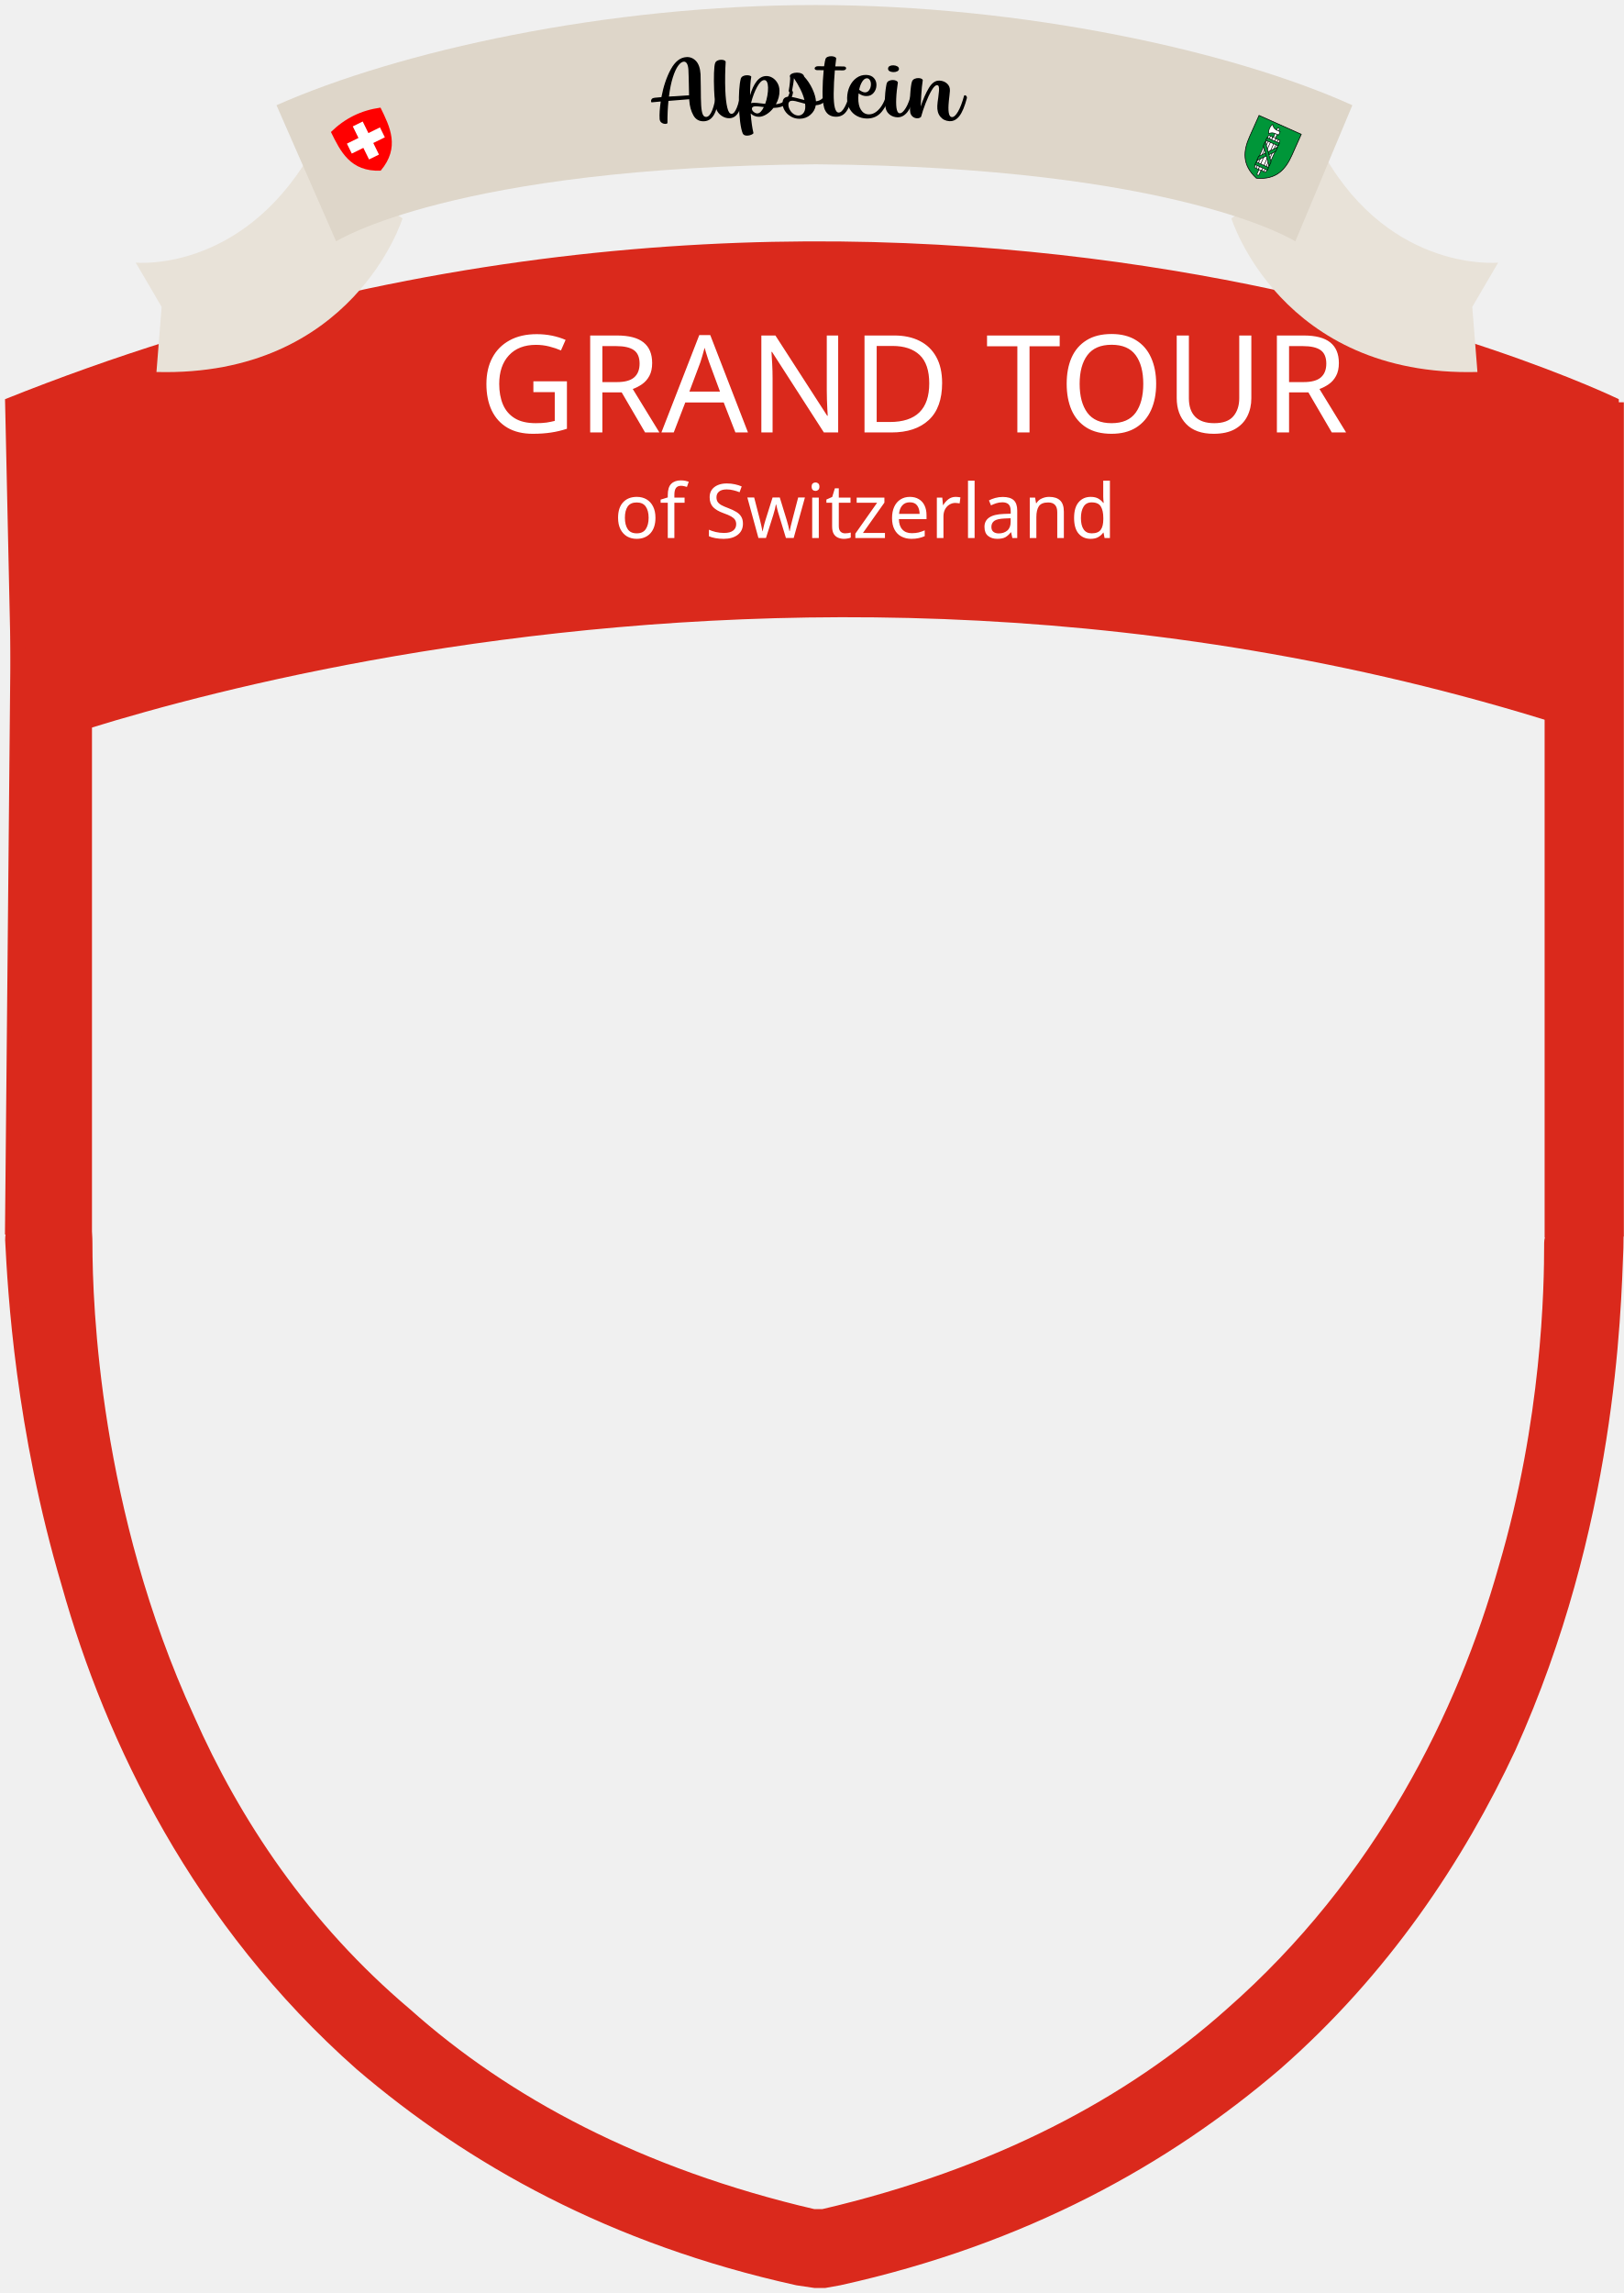
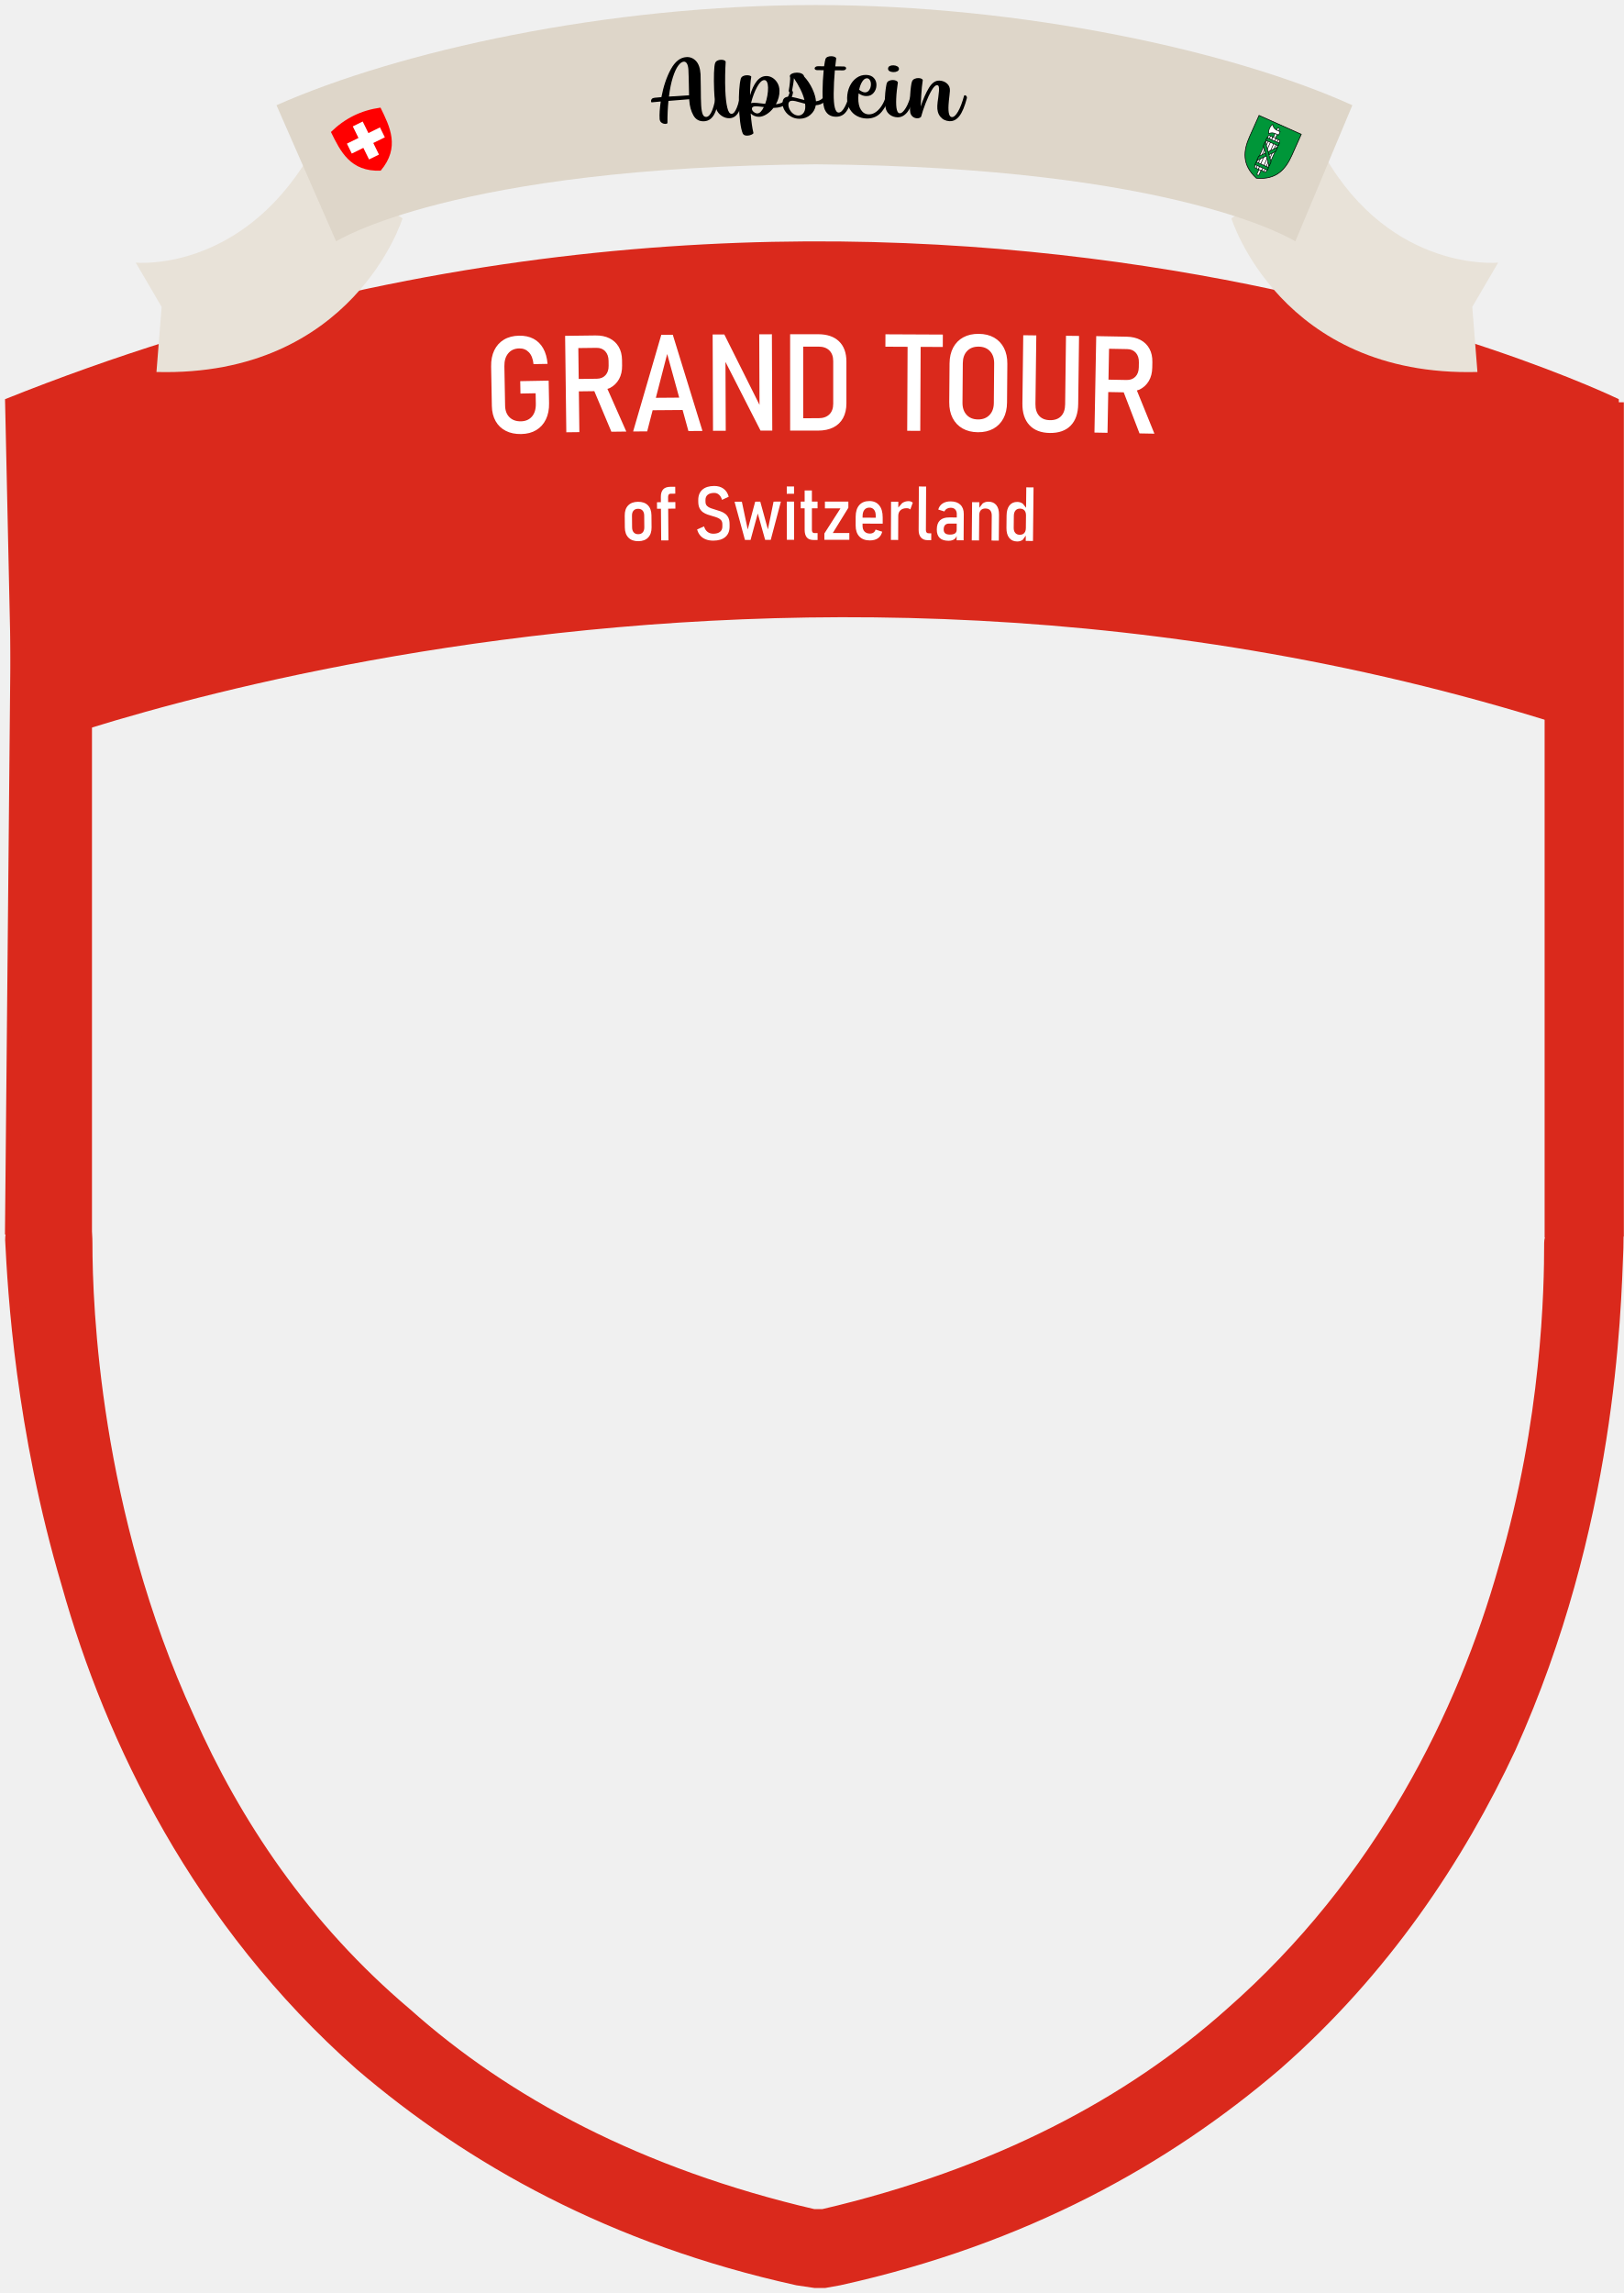
<svg xmlns="http://www.w3.org/2000/svg" width="323" height="456" overflow="hidden">
  <defs>
    <clipPath id="clip0">
      <path d="M313.372 170.412 323.301 165.531 328.708 176.528 318.779 181.409Z" fill-rule="evenodd" clip-rule="evenodd" />
    </clipPath>
    <clipPath id="clip1">
      <path d="M313.372 170.412 323.301 165.531 328.708 176.528 318.779 181.409Z" fill-rule="evenodd" clip-rule="evenodd" />
    </clipPath>
    <clipPath id="clip2">
      <path d="M313.372 170.412 323.301 165.531 328.708 176.528 318.779 181.409Z" fill-rule="evenodd" clip-rule="evenodd" />
    </clipPath>
    <clipPath id="clip3">
      <path d="M498.347 167.675 507.144 171.609 502.207 182.649 493.41 178.715Z" fill-rule="evenodd" clip-rule="evenodd" />
    </clipPath>
    <clipPath id="clip4">
      <path d="M498.347 167.675 507.144 171.609 502.207 182.649 493.41 178.715Z" fill-rule="evenodd" clip-rule="evenodd" />
    </clipPath>
    <clipPath id="clip5">
      <path d="M498.347 167.675 507.144 171.609 502.207 182.649 493.41 178.715Z" fill-rule="evenodd" clip-rule="evenodd" />
    </clipPath>
  </defs>
  <g transform="translate(-248 -145)">
    <path d="M250.543 295C250.543 295 403.327 235.053 570 292.968L570 224.385C570 224.385 425.447 153.769 249 224.385L250.543 295Z" fill="#DA291C" fill-rule="evenodd" />
    <path d="M275 197.229C275 197.229 295.608 199.3 309.519 176L328.067 188.427C328.067 188.427 318.278 220.011 279.122 218.975L280.152 206.031ZM546 197.229C546 197.229 524.876 199.3 511.481 176L492.933 188.427C492.933 188.427 502.722 220.011 541.878 218.975L540.848 206.031Z" fill="#E8E2D8" fill-rule="evenodd" />
    <path d="M303 165.924 314.86 193C314.86 193 338.065 178.185 410.258 177.674 482.451 178.185 505.655 193 505.655 193L517 165.924C493.28 155.196 451.511 146 410.258 146 368.489 146 327.236 155.196 303 165.924Z" fill="#DED6C9" fill-rule="evenodd" />
    <path d="M569.5 226.5 569.5 389.409 563.375 389.409 569.5 388.901C569.5 388.901 569.41 390.623 569.41 393.161 568.899 406.356 567.969 448.279 548.064 492.432 537.856 514.254 523.054 536.585 501.618 555.362 479.671 574.14 451.599 589.872 414.851 597.992L412.028 598.5 410.109 598.5 406.685 597.992C369.936 589.872 341.865 574.14 319.918 555.362 287.763 526.942 270.41 490.909 261.733 459.952 252.546 428.994 251.034 401.715 250.524 391.565 250.524 389.027 252.035 388.901 252.035 388.901L258.16 389.409 250.5 389.076 252.035 226.5 264.795 226.5 264.795 389.916C264.795 390.424 264.886 390.84 264.886 392.363 264.886 404.543 266.326 445.742 285.211 486.849 294.398 507.657 308.179 528.465 328.594 545.72 348.5 563.482 375.04 577.692 409.747 585.812L408.216 588.511 408.216 585.812 413.32 585.812 411.517 587.714 411.789 585.812C446.495 577.692 473.036 563.482 492.941 545.72 523.054 519.33 539.387 485.834 547.553 456.907 556.23 427.471 556.65 401.298 556.65 392.163 556.65 391.148 557.251 390.931 556.74 390.424L556.74 226.5 569.5 226.5Z" stroke="#DA291C" stroke-width="3" stroke-miterlimit="8" fill="#DA291C" fill-rule="evenodd" />
-     <text fill="#FFFFFF" font-family="Bahnschrift SemiCondensed,Bahnschrift SemiCondensed_MSFontService,sans-serif" font-weight="400" font-stretch="semi-condensed" font-size="27" transform="translate(343.112 231)">GRAND TOUR</text>
-     <text fill="#FFFFFF" font-family="Bahnschrift SemiCondensed,Bahnschrift SemiCondensed_MSFontService,sans-serif" font-weight="400" font-stretch="semi-condensed" font-size="15" transform="translate(359.612 252)" />
-     <text fill="#FFFFFF" font-family="Bahnschrift SemiCondensed,Bahnschrift SemiCondensed_MSFontService,sans-serif" font-weight="400" font-stretch="semi-condensed" font-size="15" transform="translate(370.112 252)">of Switzerland</text>
    <path d="M384.012 157.261C383.645 157.284 383.272 157.555 382.892 158.073 382.512 158.592 382.158 159.37 381.83 160.406 381.501 161.442 381.245 162.708 381.059 164.204L385.06 163.953 385.015 161.709C384.999 161.254 384.988 160.775 384.982 160.274 384.975 159.773 384.959 159.314 384.933 158.897 384.899 158.353 384.803 157.941 384.646 157.659 384.489 157.377 384.277 157.244 384.012 157.261ZM384.526 156.353C385.259 156.306 385.894 156.562 386.43 157.118 386.966 157.675 387.272 158.553 387.348 159.754 387.367 160.058 387.382 160.907 387.394 162.302 387.399 164.003 387.425 165.22 387.471 165.953 387.523 166.787 387.627 167.383 387.783 167.742 387.939 168.1 388.175 168.269 388.491 168.249 388.933 168.222 389.324 167.784 389.665 166.938 390.005 166.092 390.28 164.907 390.488 163.383 390.521 163.293 390.581 163.244 390.67 163.239 390.758 163.233 390.85 163.281 390.945 163.383 391.041 163.485 391.093 163.612 391.102 163.764 390.853 165.645 390.493 166.994 390.024 167.81 389.555 168.627 388.91 169.061 388.088 169.112 387.115 169.173 386.392 168.781 385.92 167.935 385.448 167.089 385.176 166.097 385.105 164.959L385.09 164.732C384.332 164.779 382.956 164.891 380.961 165.067 380.82 166.46 380.754 167.936 380.764 169.496 380.693 169.577 380.575 169.622 380.411 169.633 380.12 169.651 379.852 169.576 379.606 169.407 379.361 169.239 379.228 168.99 379.207 168.661 379.149 167.738 379.222 166.579 379.427 165.183L377.591 165.355C377.537 165.308 377.506 165.221 377.498 165.095 377.489 164.943 377.54 164.803 377.653 164.675 377.765 164.548 377.954 164.469 378.219 164.44 378.332 164.42 378.552 164.4 378.881 164.379L379.562 164.318C379.962 162.186 380.582 160.344 381.424 158.794 382.266 157.243 383.299 156.43 384.526 156.353Z" fill-rule="evenodd" />
    <text fill="#000000" fill-opacity="0" font-family="Arial,Arial_MSFontService,sans-serif" font-size="13.288" x="377.497" y="167.974">A</text>
    <path d="M391.378 156.887C391.631 156.877 391.851 156.909 392.038 156.984 392.225 157.059 392.327 157.172 392.346 157.323 392.297 157.984 392.263 158.851 392.243 159.923 392.224 160.995 392.234 162.025 392.274 163.012 392.331 164.391 392.459 165.511 392.659 166.371 392.859 167.232 393.149 167.654 393.528 167.638 393.895 167.623 394.243 167.207 394.571 166.388 394.899 165.57 395.157 164.523 395.346 163.248 395.355 163.171 395.385 163.113 395.434 163.073 395.483 163.033 395.533 163.012 395.583 163.01 395.684 163.005 395.772 163.059 395.846 163.17 395.921 163.281 395.956 163.438 395.951 163.641 395.679 165.364 395.324 166.598 394.886 167.345 394.447 168.092 393.861 168.481 393.127 168.51 392.57 168.533 392.04 168.374 391.538 168.033 391.036 167.693 390.686 167.254 390.486 166.717 390.385 166.404 390.294 165.901 390.215 165.207 390.136 164.513 390.08 163.748 390.046 162.913 389.996 161.698 389.988 160.567 390.021 159.519 390.054 158.472 390.135 157.8 390.262 157.503 390.343 157.31 390.486 157.161 390.691 157.058 390.896 156.954 391.125 156.898 391.378 156.887Z" fill-rule="evenodd" />
    <text fill="#000000" fill-opacity="0" font-family="Arial,Arial_MSFontService,sans-serif" font-size="11.627" x="390.001" y="167.059">l</text>
    <path d="M398.313 166.136C397.806 166.148 397.557 166.312 397.564 166.629 397.57 166.869 397.695 167.085 397.94 167.275 398.185 167.466 398.422 167.559 398.65 167.553 399.106 167.543 399.533 167.121 399.932 166.288 399.093 166.181 398.553 166.13 398.313 166.136ZM400.015 160.927C399.559 160.937 399.085 161.392 398.593 162.29 398.101 163.189 397.699 164.262 397.386 165.511 397.537 165.47 397.72 165.447 397.935 165.442 398.277 165.434 398.804 165.478 399.516 165.576L400.202 165.655C400.393 165.143 400.538 164.592 400.638 164 400.739 163.409 400.783 162.873 400.772 162.391 400.761 161.936 400.693 161.576 400.566 161.313 400.44 161.05 400.256 160.921 400.015 160.927ZM396.515 159.963C396.755 159.958 396.968 159.984 397.153 160.043 397.339 160.102 397.432 160.176 397.434 160.265 397.277 161.117 397.198 162.348 397.197 163.957 397.537 162.771 397.975 161.839 398.51 161.161 399.045 160.484 399.674 160.136 400.396 160.12 400.826 160.109 401.241 160.223 401.639 160.461 402.037 160.699 402.368 161.04 402.632 161.483 402.896 161.927 403.035 162.44 403.048 163.022 403.07 163.947 402.831 164.852 402.333 165.738 403.925 165.574 404.86 164.665 405.139 163.011 405.175 162.947 405.225 162.914 405.288 162.913 405.39 162.911 405.489 162.959 405.586 163.058 405.684 163.157 405.734 163.276 405.737 163.416 405.535 164.51 405.094 165.284 404.414 165.737 403.734 166.19 402.944 166.427 402.045 166.448L401.855 166.452C401.449 166.981 400.987 167.407 400.469 167.729 399.951 168.052 399.457 168.219 398.989 168.23 398.685 168.237 398.383 168.181 398.082 168.061 397.782 167.941 397.528 167.776 397.32 167.566 397.446 169.184 397.629 170.479 397.867 171.449 397.857 171.563 397.72 171.677 397.457 171.791 397.193 171.905 396.922 171.965 396.644 171.972 396.175 171.983 395.874 171.838 395.74 171.537 395.526 171.035 395.353 170.266 395.221 169.23 395.089 168.194 395.009 167.081 394.981 165.891 394.956 164.827 394.974 163.832 395.035 162.906 395.095 161.979 395.201 161.223 395.352 160.637 395.423 160.42 395.568 160.255 395.787 160.142 396.006 160.029 396.249 159.97 396.515 159.963Z" fill-rule="evenodd" />
    <text fill="#000000" fill-opacity="0" font-family="Arial,Arial_MSFontService,sans-serif" font-size="12.01" x="394.97" y="170.471">p</text>
    <path d="M405.576 165.033C405.069 165.035 404.817 165.283 404.819 165.777 404.82 166.132 404.913 166.48 405.099 166.821 405.284 167.162 405.529 167.44 405.833 167.654 406.138 167.868 406.468 167.974 406.823 167.973 407.203 167.971 407.525 167.815 407.79 167.504 408.055 167.192 408.186 166.745 408.183 166.162 408.183 166.061 408.17 165.884 408.143 165.631L407.325 165.406C406.501 165.156 405.918 165.032 405.576 165.033ZM406.522 159.443C406.889 159.442 407.206 159.507 407.472 159.639 407.739 159.771 407.898 159.963 407.95 160.216 408.624 160.948 409.172 161.769 409.594 162.68 410.016 163.59 410.253 164.412 410.307 165.147 411.421 165.015 412.096 164.303 412.331 163.01 412.369 162.909 412.426 162.858 412.502 162.858 412.616 162.857 412.721 162.917 412.816 163.037 412.911 163.157 412.947 163.286 412.922 163.426 412.549 165.023 411.665 165.857 410.272 165.926 410.149 166.686 409.787 167.324 409.188 167.84 408.588 168.355 407.864 168.615 407.015 168.618 406.407 168.621 405.846 168.474 405.332 168.179 404.818 167.883 404.411 167.498 404.111 167.025 403.812 166.551 403.661 166.061 403.659 165.554 403.657 165.085 403.763 164.749 403.978 164.546 404.192 164.342 404.496 164.24 404.888 164.238 405.37 164.236 406.137 164.385 407.189 164.684 407.303 164.709 407.576 164.778 408.007 164.89 407.852 164.232 407.59 163.527 407.219 162.775 406.849 162.023 406.415 161.28 405.918 160.548 405.895 161.092 405.747 162.062 405.474 163.457 405.449 163.52 405.392 163.552 405.304 163.552 405.215 163.553 405.12 163.49 405.018 163.363 404.916 163.237 404.871 163.13 404.883 163.041 404.983 162.509 405.06 161.96 405.114 161.396 405.169 160.833 405.183 160.487 405.157 160.361 405.119 160.298 405.1 160.234 405.1 160.171 405.099 159.956 405.244 159.781 405.534 159.647 405.825 159.513 406.154 159.445 406.522 159.443Z" fill-rule="evenodd" />
    <text fill="#000000" fill-opacity="0" font-family="Arial,Arial_MSFontService,sans-serif" font-size="9.175" x="403.659" y="167.471">s</text>
    <path d="M413.345 156.18C413.599 156.182 413.817 156.222 414 156.3 414.183 156.377 414.293 156.48 414.33 156.607 414.275 156.986 414.214 157.518 414.144 158.201L415.835 158.216C415.974 158.218 416.088 158.253 416.176 158.324 416.264 158.394 416.308 158.48 416.307 158.582 416.306 158.683 416.248 158.777 416.133 158.865 416.018 158.953 415.86 158.996 415.657 158.994L414.061 158.979C413.92 160.625 413.842 162.15 413.83 163.556 413.807 166.102 414.137 167.378 414.821 167.385 415.239 167.388 415.661 166.984 416.086 166.17 416.512 165.357 416.857 164.325 417.121 163.073 417.173 162.985 417.243 162.941 417.331 162.942 417.433 162.943 417.524 162.994 417.606 163.096 417.687 163.199 417.721 163.332 417.706 163.496 417.443 164.672 417.155 165.604 416.845 166.291 416.535 166.979 416.173 167.473 415.758 167.773 415.344 168.073 414.852 168.221 414.282 168.216 413.674 168.21 413.175 168.057 412.785 167.756 412.395 167.454 412.114 167.031 411.941 166.485 411.708 165.646 411.598 164.543 411.61 163.175 411.623 161.782 411.699 160.377 411.838 158.959L410.546 158.948C410.382 158.946 410.255 158.91 410.167 158.84 410.079 158.769 410.036 158.69 410.036 158.601 410.037 158.487 410.102 158.386 410.229 158.299 410.357 158.211 410.509 158.168 410.686 158.17L411.921 158.181C412.043 157.371 412.136 156.885 412.2 156.72 412.278 156.531 412.422 156.393 412.632 156.306 412.841 156.22 413.079 156.177 413.345 156.18Z" fill-rule="evenodd" />
    <text fill="#000000" fill-opacity="0" font-family="Arial,Arial_MSFontService,sans-serif" font-size="12.036" x="410.036" y="166.711">t</text>
    <path d="M420.449 160.569C420.119 160.561 419.814 160.77 419.531 161.194 419.249 161.618 419.037 162.171 418.894 162.851 419.33 163.191 419.712 163.365 420.041 163.372 420.396 163.38 420.681 163.226 420.898 162.908 421.114 162.589 421.227 162.222 421.237 161.804 421.245 161.462 421.176 161.172 421.029 160.934 420.883 160.696 420.689 160.575 420.449 160.569ZM420.293 159.9C420.952 159.915 421.46 160.117 421.818 160.506 422.177 160.894 422.349 161.373 422.336 161.943 422.323 162.526 422.137 163.031 421.778 163.46 421.42 163.889 420.956 164.103 420.385 164.102 419.878 164.129 419.344 163.952 418.782 163.571 418.749 163.925 418.73 164.197 418.725 164.387 418.701 165.451 418.878 166.272 419.257 166.851 419.636 167.43 420.149 167.727 420.795 167.742 421.58 167.76 422.311 167.365 422.989 166.558 423.667 165.75 424.155 164.646 424.453 163.247 424.505 163.21 424.562 163.192 424.626 163.194 424.74 163.197 424.837 163.243 424.917 163.334 424.997 163.424 425.036 163.539 425.033 163.678 424.695 165.115 424.145 166.296 423.382 167.223 422.619 168.149 421.617 168.597 420.376 168.568 419.693 168.553 419.05 168.386 418.45 168.067 417.849 167.749 417.369 167.282 417.009 166.666 416.65 166.049 416.48 165.31 416.5 164.449 416.52 163.613 416.693 162.848 417.019 162.152 417.346 161.457 417.796 160.903 418.369 160.492 418.943 160.081 419.584 159.884 420.293 159.9Z" fill-rule="evenodd" />
    <text fill="#000000" fill-opacity="0" font-family="Arial,Arial_MSFontService,sans-serif" font-size="8.671" x="416.499" y="167.486">e</text>
    <path d="M425.644 160.916C425.897 160.925 426.117 160.978 426.304 161.074 426.49 161.169 426.587 161.287 426.595 161.427 426.529 161.83 426.463 162.331 426.396 162.931 426.329 163.53 426.285 164.102 426.265 164.647 426.193 166.545 426.423 167.505 426.955 167.525 427.335 167.539 427.744 167.18 428.184 166.449 428.623 165.718 428.994 164.717 429.295 163.449 429.337 163.349 429.414 163.301 429.528 163.305 429.617 163.309 429.7 163.362 429.779 163.467 429.857 163.571 429.887 163.712 429.868 163.888 429.477 165.522 428.999 166.676 428.435 167.352 427.871 168.028 427.222 168.352 426.488 168.325 425.956 168.305 425.483 168.151 425.069 167.863 424.656 167.574 424.375 167.193 424.228 166.719 424.059 166.155 423.994 165.354 424.033 164.316 424.055 163.746 424.104 163.193 424.181 162.657 424.259 162.122 424.326 161.753 424.384 161.553 424.469 161.328 424.63 161.163 424.869 161.058 425.107 160.953 425.366 160.905 425.644 160.916ZM425.716 157.99C426.02 158.002 426.28 158.072 426.497 158.2 426.714 158.329 426.819 158.501 426.811 158.716 426.803 158.918 426.686 159.076 426.46 159.188 426.234 159.3 425.969 159.35 425.666 159.338 425.374 159.327 425.13 159.264 424.931 159.149 424.733 159.034 424.638 158.862 424.646 158.635 424.655 158.407 424.763 158.24 424.969 158.133 425.176 158.027 425.425 157.979 425.716 157.99Z" fill-rule="evenodd" />
    <text fill="#000000" fill-opacity="0" font-family="Arial,Arial_MSFontService,sans-serif" font-size="10.337" x="424.022" y="167.034">i</text>
    <path d="M430.754 160.531C430.957 160.542 431.135 160.584 431.29 160.656 431.444 160.728 431.531 160.822 431.55 160.937 431.413 161.779 431.311 162.814 431.241 164.041L431.139 166.185C431.615 164.728 432.157 163.493 432.766 162.481 433.375 161.468 434.084 160.985 434.894 161.031 435.501 161.065 436.003 161.268 436.401 161.639 436.799 162.01 436.981 162.487 436.948 163.069L436.858 163.996C436.763 164.777 436.702 165.402 436.676 165.87 436.587 167.45 436.808 168.256 437.339 168.286 437.718 168.307 438.126 167.943 438.561 167.194 438.997 166.445 439.399 165.389 439.768 164.027 439.809 163.966 439.868 163.937 439.944 163.942 440.045 163.947 440.137 164 440.22 164.1 440.304 164.2 440.341 164.326 440.332 164.477 439.895 166.153 439.396 167.352 438.835 168.075 438.274 168.799 437.614 169.139 436.856 169.096 436.097 169.053 435.492 168.756 435.041 168.204 434.59 167.652 434.39 166.927 434.441 166.029 434.467 165.561 434.529 165.025 434.626 164.422 434.715 163.742 434.767 163.275 434.781 163.022 434.801 162.681 434.784 162.417 434.731 162.23 434.678 162.043 434.569 161.945 434.405 161.936 434.089 161.918 433.724 162.262 433.31 162.968 432.896 163.674 432.495 164.527 432.109 165.526 431.723 166.526 431.425 167.426 431.215 168.226 431.012 168.443 430.734 168.541 430.38 168.521 430.076 168.504 429.806 168.403 429.569 168.219 429.332 168.034 429.166 167.774 429.071 167.439 429.021 167.195 428.993 166.73 428.987 166.045 428.982 165.359 428.998 164.669 429.038 163.973 429.074 163.328 429.126 162.754 429.192 162.25 429.258 161.747 429.329 161.402 429.403 161.216 429.493 160.967 429.668 160.787 429.928 160.674 430.188 160.562 430.464 160.514 430.754 160.531Z" fill-rule="evenodd" />
    <text fill="#000000" fill-opacity="0" font-family="Arial,Arial_MSFontService,sans-serif" font-size="8.572" x="428.986" y="168.028">n</text>
    <g clip-path="url(#clip0)">
      <g clip-path="url(#clip1)">
        <g clip-path="url(#clip2)">
          <path d="M318.353 168.005C319.997 167.196 321.778 166.668 323.688 166.402 325.58 170.248 327.617 174.309 323.727 178.936 317.688 179.19 315.717 175.098 313.826 171.251 315.203 169.9 316.709 168.813 318.353 168.005Z" fill="#FF0000" />
          <path d="M317.005 173.566 319.306 172.435 318.175 170.133 320.147 169.163 321.279 171.465 323.58 170.333 324.55 172.306 322.249 173.437 323.38 175.739 321.408 176.708 320.276 174.407 317.975 175.539Z" fill="#FFFFFF" />
        </g>
      </g>
    </g>
+     <path d="M351.235 211.757C352.342 211.736 353.299 211.939 354.107 212.363 354.915 212.788 355.559 213.422 356.041 214.266 356.522 215.11 356.814 216.142 356.915 217.362L354.121 217.413C354.013 216.369 353.707 215.584 353.2 215.057 352.694 214.53 352.054 214.273 351.281 214.288 350.35 214.305 349.619 214.632 349.09 215.27 348.561 215.909 348.307 216.768 348.327 217.849L348.47 225.679C348.488 226.654 348.779 227.42 349.343 227.977 349.907 228.534 350.668 228.803 351.626 228.786 352.549 228.769 353.277 228.452 353.811 227.836 354.344 227.219 354.601 226.362 354.581 225.264L354.543 223.207 351.525 223.263 351.479 220.798 357.134 220.694 357.216 225.176C357.239 226.415 357.028 227.491 356.583 228.405 356.139 229.318 355.501 230.027 354.671 230.53 353.841 231.033 352.841 231.295 351.672 231.316 350.495 231.338 349.471 231.126 348.602 230.68 347.732 230.235 347.059 229.59 346.582 228.746 346.105 227.902 345.855 226.896 345.834 225.727L345.69 217.897C345.668 216.65 345.876 215.571 346.317 214.662 346.757 213.753 347.397 213.047 348.236 212.543 349.075 212.04 350.075 211.778 351.235 211.757Z" fill="#FFFFFF" fill-rule="evenodd" />
+     <text fill="#000000" fill-opacity="0" font-family="Arial,Arial_MSFontService,sans-serif" font-size="19.563" x="345.689" y="228.873">G</text>
+     <path d="M363.035 214.219 363.111 220.362 366.723 220.318C367.453 220.308 368.028 220.071 368.448 219.604 368.869 219.137 369.074 218.513 369.064 217.731L369.052 216.755C369.042 215.955 368.821 215.323 368.389 214.858 367.957 214.393 367.376 214.165 366.647 214.174ZM360.407 211.786 361.581 211.772 363.004 211.754 366.458 211.711C367.53 211.698 368.458 211.886 369.241 212.277 370.023 212.667 370.63 213.228 371.061 213.961 371.492 214.694 371.714 215.571 371.727 216.59L371.741 217.71C371.754 218.739 371.554 219.629 371.141 220.381 370.729 221.133 370.136 221.719 369.363 222.137L368.823 222.339 372.576 230.819 369.61 230.856 366.217 222.789 363.142 222.828 363.243 230.935 360.646 230.967Z" fill="#FFFFFF" fill-rule="evenodd" />
+     <text fill="#000000" fill-opacity="0" font-family="Arial,Arial_MSFontService,sans-serif" font-size="19.256" x="360.407" y="228.56">R</text>
+     <path d="M380.71 215.392 378.456 224.112 383.101 224.075ZM379.533 211.592 381.826 211.573 387.726 230.696 384.931 230.718 383.779 226.535 377.817 226.582 376.731 230.783 373.936 230.805Z" fill="#FFFFFF" fill-rule="evenodd" />
+     <text fill="#000000" fill-opacity="0" font-family="Arial,Arial_MSFontService,sans-serif" font-size="19.232" x="373.936" y="228.401">A</text>
+     <path d="M389.752 211.518 392.072 211.509 399.075 225.515 399.02 211.482 401.538 211.472 401.613 230.628 399.279 230.637 392.305 216.971 392.358 230.664 389.827 230.674Z" fill="#FFFFFF" fill-rule="evenodd" />
+     <text fill="#000000" fill-opacity="0" font-family="Arial,Arial_MSFontService,sans-serif" font-size="19.202" x="389.752" y="228.273">N</text>
+     <path d="M407.762 213.931 407.764 228.169 410.797 228.168C411.728 228.168 412.451 227.915 412.965 227.41 413.479 226.905 413.736 226.195 413.736 225.281L413.735 216.817C413.735 215.903 413.477 215.193 412.963 214.688 412.449 214.183 411.726 213.93 410.794 213.93ZM405.164 211.466 406.878 211.466 407.762 211.465 410.715 211.465C412.516 211.465 413.907 211.937 414.888 212.881 415.868 213.826 416.358 215.164 416.358 216.896L416.36 225.188C416.36 226.339 416.138 227.322 415.694 228.135 415.251 228.948 414.607 229.567 413.763 229.994 412.92 230.42 411.9 230.634 410.705 230.634L407.765 230.634 406.882 230.634 405.168 230.635Z" fill="#FFFFFF" fill-rule="evenodd" />
+     <text fill="#000000" fill-opacity="0" font-family="Arial,Arial_MSFontService,sans-serif" font-size="19.17" x="405.164" y="228.239">D</text>
+     <path d="M424.125 211.481 435.542 211.534 435.531 213.999 431.127 213.979 431.05 230.682 428.453 230.67 428.53 213.967 424.114 213.946Z" fill="#FFFFFF" fill-rule="evenodd" />
+     <text fill="#000000" fill-opacity="0" font-family="Arial,Arial_MSFontService,sans-serif" font-size="19.201" x="424.114" y="228.282">T</text>
+     <path d="M442.65 213.935C441.692 213.928 440.932 214.218 440.369 214.807 439.806 215.396 439.521 216.2 439.512 217.219L439.449 225.076C439.441 226.087 439.713 226.894 440.267 227.496 440.82 228.098 441.576 228.403 442.534 228.411 443.492 228.418 444.254 228.126 444.822 227.532 445.389 226.939 445.677 226.137 445.685 225.127L445.748 217.27C445.756 216.25 445.482 215.441 444.924 214.844 444.366 214.246 443.608 213.943 442.65 213.935ZM442.671 211.391C443.857 211.401 444.877 211.648 445.73 212.134 446.583 212.62 447.239 213.309 447.698 214.2 448.156 215.092 448.381 216.148 448.371 217.37L448.309 225.056C448.299 226.277 448.058 227.33 447.585 228.214 447.112 229.098 446.445 229.778 445.584 230.255 444.723 230.731 443.7 230.964 442.513 230.955 441.335 230.945 440.318 230.695 439.46 230.205 438.603 229.715 437.945 229.024 437.486 228.133 437.028 227.241 436.803 226.185 436.813 224.963L436.875 217.277C436.885 216.056 437.126 215.003 437.599 214.119 438.072 213.235 438.741 212.557 439.607 212.085 440.472 211.613 441.493 211.382 442.671 211.391Z" fill="#FFFFFF" fill-rule="evenodd" />
+     <text fill="#000000" fill-opacity="0" font-family="Arial,Arial_MSFontService,sans-serif" font-size="19.564" x="436.813" y="228.51">O</text>
+     <path d="M451.535 211.667 454.132 211.7 453.961 225.343C453.949 226.354 454.196 227.14 454.703 227.7 455.21 228.26 455.93 228.546 456.861 228.557 457.81 228.569 458.545 228.302 459.066 227.754 459.588 227.207 459.854 226.428 459.867 225.418L460.038 211.774 462.635 211.806 462.465 225.345C462.442 227.208 461.943 228.639 460.968 229.637 459.993 230.636 458.613 231.124 456.829 231.102 455.063 231.079 453.705 230.557 452.755 229.534 451.805 228.512 451.342 227.069 451.366 225.205Z" fill="#FFFFFF" fill-rule="evenodd" />
+     <text fill="#000000" fill-opacity="0" font-family="Arial,Arial_MSFontService,sans-serif" font-size="19.435" x="451.365" y="228.673">U</text>
+     <path d="M468.602 214.357 468.489 220.499 472.1 220.566C472.83 220.58 473.412 220.36 473.847 219.906 474.281 219.453 474.506 218.835 474.52 218.053L474.538 217.077C474.553 216.278 474.352 215.639 473.934 215.161 473.517 214.683 472.943 214.437 472.214 214.424ZM466.051 211.844 467.224 211.866 468.648 211.892 472.101 211.956C473.173 211.976 474.094 212.193 474.865 212.607 475.635 213.021 476.224 213.601 476.632 214.347 477.041 215.093 477.235 215.975 477.217 216.995L477.196 218.115C477.177 219.143 476.95 220.027 476.514 220.766 476.078 221.505 475.468 222.072 474.683 222.466L474.137 222.652 477.626 231.243 474.66 231.188 471.518 223.021 468.443 222.964 468.294 231.071 465.697 231.023Z" fill="#FFFFFF" fill-rule="evenodd" />
+     <text fill="#000000" fill-opacity="0" font-family="Arial,Arial_MSFontService,sans-serif" font-size="19.399" x="465.697" y="228.818">R</text>
+     <path d="M374.91 246.18C374.529 246.183 374.232 246.304 374.02 246.543 373.807 246.782 373.703 247.119 373.707 247.553L373.729 249.868C373.733 250.307 373.844 250.645 374.061 250.883 374.278 251.12 374.577 251.237 374.958 251.233 375.344 251.229 375.642 251.107 375.852 250.866 376.062 250.624 376.165 250.284 376.161 249.845L376.139 247.53C376.135 247.096 376.025 246.761 375.811 246.526 375.596 246.291 375.296 246.176 374.91 246.18ZM374.904 244.788C375.749 244.78 376.404 245.01 376.87 245.48 377.336 245.949 377.573 246.618 377.581 247.487L377.604 249.86C377.612 250.729 377.388 251.405 376.931 251.888 376.474 252.371 375.823 252.616 374.979 252.624 374.134 252.633 373.476 252.397 373.005 251.918 372.534 251.439 372.295 250.763 372.286 249.889L372.264 247.538C372.256 246.669 372.483 245.995 372.944 245.517 373.406 245.039 374.059 244.796 374.904 244.788Z" fill="#FFFFFF" fill-rule="evenodd" />
+     <text fill="#000000" fill-opacity="0" font-family="Arial,Arial_MSFontService,sans-serif" font-size="7.837" x="372.264" y="251.645">o</text>
+     <path d="M381.33 241.81 382.311 241.803 382.322 243.172 381.377 243.18C381.211 243.181 381.088 243.243 381.009 243.366 380.929 243.488 380.89 243.64 380.891 243.821L380.9 244.861 382.335 244.849 382.345 246.146 380.91 246.157 380.96 252.463 379.517 252.474 379.467 246.169 378.691 246.175 378.68 244.878 379.457 244.872 379.449 243.839C379.443 243.171 379.596 242.666 379.905 242.327 380.215 241.988 380.69 241.815 381.33 241.81Z" fill="#FFFFFF" fill-rule="evenodd" />
+     <text fill="#000000" fill-opacity="0" font-family="Arial,Arial_MSFontService,sans-serif" font-size="10.672" x="378.68" y="251.141">f</text>
+     <path d="M390.054 241.645C390.796 241.641 391.419 241.823 391.921 242.191 392.424 242.56 392.767 243.09 392.951 243.783L391.614 244.405C391.485 243.956 391.285 243.613 391.015 243.375 390.746 243.138 390.428 243.02 390.061 243.022 389.505 243.025 389.076 243.148 388.774 243.391 388.473 243.634 388.323 243.981 388.326 244.43L388.328 244.767C388.329 245.123 388.429 245.401 388.625 245.6 388.821 245.799 389.077 245.954 389.393 246.065 389.708 246.175 390.045 246.283 390.402 246.389 390.724 246.48 391.045 246.583 391.363 246.699 391.681 246.814 391.972 246.97 392.237 247.167 392.502 247.363 392.714 247.623 392.875 247.947 393.035 248.271 393.117 248.691 393.119 249.209L393.122 249.7C393.127 250.593 392.85 251.284 392.291 251.773 391.732 252.262 390.937 252.509 389.907 252.515 389.341 252.518 388.836 252.434 388.393 252.263 387.95 252.092 387.583 251.839 387.29 251.503 386.998 251.168 386.79 250.761 386.665 250.283L388.046 249.683C388.176 250.151 388.401 250.511 388.722 250.763 389.043 251.015 389.436 251.14 389.9 251.138 390.476 251.135 390.918 251.008 391.227 250.757 391.536 250.506 391.689 250.157 391.686 249.707L391.684 249.231C391.682 248.889 391.592 248.62 391.412 248.423 391.233 248.227 390.998 248.07 390.707 247.955 390.415 247.839 390.099 247.736 389.756 247.645 389.429 247.554 389.096 247.451 388.759 247.335 388.421 247.22 388.113 247.064 387.833 246.868 387.554 246.671 387.328 246.405 387.155 246.069 386.983 245.733 386.895 245.299 386.892 244.767L386.89 244.452C386.886 243.559 387.158 242.869 387.707 242.382 388.256 241.896 389.038 241.65 390.054 241.645Z" fill="#FFFFFF" fill-rule="evenodd" />
+     <text fill="#000000" fill-opacity="0" font-family="Arial,Arial_MSFontService,sans-serif" font-size="10.87" x="386.665" y="251.156">S</text>
+     <path d="M394.107 244.78 395.564 244.775 396.731 250.294 398.216 244.767 399.226 244.764 400.745 250.282 401.871 244.756 403.328 244.751 401.308 252.36 400.195 252.363 398.728 247.117 397.294 252.372 396.181 252.376Z" fill="#FFFFFF" fill-rule="evenodd" />
+     <text fill="#000000" fill-opacity="0" font-family="Arial,Arial_MSFontService,sans-serif" font-size="7.625" x="394.107" y="251.423">w</text>
+     <path d="M404.502 244.752 405.945 244.75 405.956 252.352 404.513 252.354ZM404.498 241.749 405.941 241.747 405.943 243.19 404.5 243.199Z" fill="#FFFFFF" fill-rule="evenodd" />
+     <text fill="#000000" fill-opacity="0" font-family="Arial,Arial_MSFontService,sans-serif" font-size="10.607" x="404.498" y="251.029">i</text>
+     <path d="M408.051 242.536 409.493 242.535 409.495 244.747 410.622 244.747 410.623 246.08 409.495 246.08 409.497 250.379C409.497 250.58 409.539 250.736 409.622 250.848 409.705 250.96 409.827 251.016 409.988 251.016L410.625 251.016 410.626 252.386 409.835 252.386C409.21 252.386 408.757 252.213 408.476 251.867 408.195 251.52 408.055 251.022 408.054 250.373L408.052 246.081 407.269 246.081 407.268 244.748 408.052 244.748Z" fill="#FFFFFF" fill-rule="evenodd" />
+     <text fill="#000000" fill-opacity="0" font-family="Arial,Arial_MSFontService,sans-serif" font-size="9.851" x="407.268" y="251.155">t</text>
+     <path d="M412.085 244.746 416.75 244.75 416.749 245.973 413.654 250.995 416.943 250.998 416.942 252.353 411.976 252.349 411.977 251.089 415.174 246.097 412.084 246.101Z" fill="#FFFFFF" fill-rule="evenodd" />
+     <text fill="#000000" fill-opacity="0" font-family="Arial,Arial_MSFontService,sans-serif" font-size="7.606" x="411.976" y="251.402">z</text>
+     <path d="M420.935 245.946C420.505 245.945 420.172 246.093 419.934 246.39 419.697 246.687 419.577 247.114 419.576 247.671L419.575 247.949 422.19 247.955 422.191 247.545C422.192 247.037 422.08 246.644 421.853 246.365 421.627 246.086 421.321 245.946 420.935 245.946ZM420.938 244.642C421.773 244.644 422.422 244.927 422.884 245.493 423.347 246.058 423.577 246.855 423.574 247.886L423.579 249.138 419.572 249.128 419.571 249.538C419.57 250.036 419.697 250.421 419.953 250.693 420.209 250.965 420.564 251.103 421.018 251.109 421.316 251.11 421.561 251.042 421.754 250.906 421.948 250.77 422.084 250.57 422.162 250.306L422.162 250.314 423.487 250.742 423.48 250.742C423.337 251.313 423.056 251.744 422.638 252.036 422.22 252.328 421.679 252.473 421.014 252.472 420.121 252.469 419.428 252.21 418.936 251.694 418.444 251.178 418.197 250.446 418.195 249.498L418.199 247.748C418.206 246.752 418.447 245.985 418.922 245.446 419.397 244.908 420.069 244.64 420.938 244.642Z" fill="#FFFFFF" fill-rule="evenodd" />
+     <text fill="#000000" fill-opacity="0" font-family="Arial,Arial_MSFontService,sans-serif" font-size="7.83" x="418.195" y="251.493">e</text>
+     <path d="M428.721 244.661C428.897 244.662 429.055 244.688 429.194 244.74 429.332 244.792 429.455 244.867 429.562 244.965L429.066 246.318C428.984 246.234 428.883 246.172 428.763 246.13 428.644 246.088 428.503 246.066 428.342 246.066 427.82 246.064 427.413 246.197 427.121 246.467 426.83 246.737 426.68 247.106 426.674 247.575L426.654 252.38 425.212 252.374 425.242 244.772 426.685 244.777 426.68 245.927 427.46 245.04C427.842 244.786 428.262 244.659 428.721 244.661Z" fill="#FFFFFF" fill-rule="evenodd" />
+     <text fill="#000000" fill-opacity="0" font-family="Arial,Arial_MSFontService,sans-serif" font-size="7.719" x="425.212" y="251.415">r</text>
+     <path d="M430.773 241.748 432.216 241.756 432.171 250.413C432.17 250.613 432.213 250.77 432.301 250.883 432.388 250.995 432.514 251.052 432.681 251.053L433.237 251.056 433.23 252.425 432.498 252.422C431.936 252.419 431.5 252.241 431.189 251.887 430.879 251.534 430.725 251.038 430.728 250.398Z" fill="#FFFFFF" fill-rule="evenodd" />
+     <text fill="#000000" fill-opacity="0" font-family="Arial,Arial_MSFontService,sans-serif" font-size="10.677" x="430.728" y="251.091">l</text>
+     <path d="M436.808 249.122C436.447 249.12 436.174 249.216 435.989 249.41 435.805 249.604 435.712 249.899 435.709 250.294 435.707 250.636 435.806 250.891 436.008 251.058 436.209 251.225 436.515 251.31 436.925 251.313 437.379 251.316 437.721 251.239 437.949 251.082 438.177 250.925 438.292 250.685 438.294 250.363L438.302 249.132ZM437.101 244.708C437.931 244.713 438.574 244.936 439.03 245.376 439.486 245.816 439.712 246.434 439.706 247.23L439.672 252.452 438.28 252.443 438.286 251.585 438.104 251.976C437.949 252.168 437.751 252.311 437.511 252.405 437.272 252.498 436.988 252.544 436.661 252.542 435.885 252.537 435.302 252.347 434.914 251.974 434.526 251.6 434.334 251.037 434.339 250.285 434.345 249.48 434.554 248.879 434.967 248.484 435.379 248.089 435.993 247.894 436.809 247.899L438.31 247.909 438.315 247.25C438.317 246.85 438.212 246.538 437.999 246.314 437.785 246.09 437.483 245.977 437.093 245.975 436.819 245.973 436.572 246.036 436.352 246.164 436.131 246.292 435.964 246.475 435.85 246.714L434.629 246.332C434.774 245.81 435.063 245.408 435.494 245.125 435.926 244.843 436.461 244.703 437.101 244.708Z" fill="#FFFFFF" fill-rule="evenodd" />
+     <text fill="#000000" fill-opacity="0" font-family="Arial,Arial_MSFontService,sans-serif" font-size="7.834" x="434.339" y="251.563">a</text>
+     <path d="M444.613 244.765C445.291 244.771 445.813 244.999 446.178 245.449 446.543 245.899 446.722 246.536 446.714 247.361L446.67 252.51 445.228 252.498 445.27 247.554C445.274 247.09 445.169 246.737 444.957 246.493 444.744 246.25 444.432 246.126 444.022 246.123 443.622 246.119 443.316 246.231 443.104 246.459 442.892 246.687 442.784 247.018 442.78 247.452L442.738 252.477 441.295 252.464 441.36 244.862 442.802 244.874 442.793 245.977 443.467 245.114C443.811 244.878 444.193 244.762 444.613 244.765Z" fill="#FFFFFF" fill-rule="evenodd" />
+     <text fill="#000000" fill-opacity="0" font-family="Arial,Arial_MSFontService,sans-serif" font-size="7.745" x="441.295" y="251.542">n</text>
+     <path d="M450.901 246.145C450.515 246.141 450.214 246.264 449.996 246.516 449.779 246.768 449.668 247.123 449.663 247.582L449.637 249.962C449.633 250.401 449.736 250.742 449.949 250.983 450.161 251.225 450.46 251.348 450.846 251.352 451.1 251.355 451.316 251.304 451.496 251.201 451.675 251.098 451.812 250.948 451.907 250.752 452.002 250.555 452.051 250.317 452.054 250.039L452.081 247.49C452.084 247.207 452.04 246.966 451.949 246.767 451.859 246.569 451.725 246.416 451.548 246.309 451.371 246.202 451.155 246.147 450.901 246.145ZM452.14 241.917 453.583 241.932 453.47 252.581 452.027 252.566 452.038 251.519 451.469 252.314C451.161 252.563 450.778 252.684 450.319 252.679 449.635 252.672 449.108 252.432 448.737 251.959 448.366 251.487 448.185 250.825 448.194 249.976L448.22 247.515C448.23 246.646 448.422 245.977 448.798 245.507 449.175 245.037 449.697 244.806 450.366 244.813 450.766 244.817 451.13 244.939 451.457 245.176L452.097 245.982Z" fill="#FFFFFF" fill-rule="evenodd" />
+     <text fill="#000000" fill-opacity="0" font-family="Arial,Arial_MSFontService,sans-serif" font-size="10.763" x="448.194" y="251.334">d</text>
    <g clip-path="url(#clip3)">
      <g clip-path="url(#clip4)">
        <g clip-path="url(#clip5)">
          <path d="M498.44 167.951 506.836 171.706 504.967 175.885C503.704 178.709 501.856 180.809 497.895 180.434 494.975 177.732 495.308 174.954 496.572 172.13Z" stroke="#000000" stroke-width="0.132" fill="#009639" />
          <path d="M502.079 170.537C502.135 170.443 502.268 170.417 502.375 170.477 502.465 170.529 502.51 170.629 502.483 170.718L498.44 179.758C498.384 179.852 498.251 179.878 498.144 179.818 498.054 179.766 498.009 179.666 498.036 179.577Z" stroke="#000000" stroke-width="0.119" fill="#FFFFFF" />
          <path d="M497.916 178.306C497.873 178.401 497.758 178.443 497.659 178.399 497.56 178.354 497.515 178.241 497.558 178.145L500.298 172.018C500.336 171.933 500.447 171.9 500.546 171.944 500.645 171.988 500.694 172.093 500.656 172.178L497.931 178.272C497.878 178.39 497.936 178.531 498.061 178.587 498.186 178.643 498.329 178.592 498.382 178.474L501.09 172.419C501.14 172.307 501.08 172.171 500.955 172.116 500.83 172.06 500.689 172.105 500.639 172.217M499.468 178.999C499.425 179.095 499.471 179.209 499.57 179.253 499.669 179.297 499.784 179.255 499.826 179.16L502.566 173.033C502.604 172.947 502.555 172.843 502.456 172.798 502.357 172.754 502.246 172.787 502.208 172.872L499.483 178.966C499.43 179.084 499.286 179.135 499.162 179.079 499.037 179.023 498.979 178.882 499.032 178.764L501.74 172.709C501.79 172.597 501.931 172.552 502.056 172.608 502.18 172.663 502.241 172.799 502.191 172.911M501.06 172.486C501.128 172.333 501.329 172.274 501.509 172.354 501.688 172.435 501.778 172.624 501.71 172.776L499.052 178.718C498.987 178.865 498.789 178.918 498.609 178.838 498.43 178.758 498.337 178.574 498.403 178.428M502.335 171.861 502.635 171.192 502.033 170.923C501.434 170.65 501.247 170.196 501.137 169.738 500.825 169.99 500.687 170.171 500.542 170.476 500.39 170.841 500.335 171.079 500.376 171.556 500.863 171.364 501.228 171.374 501.703 171.578Z" stroke="#000000" stroke-width="0.119" fill="#FFFFFF" />
          <path d="M500.017 172.366 502.495 173.474 502.258 174.003 499.78 172.895ZM497.858 177.194 500.335 178.302 500.099 178.831 497.621 177.723ZM497.989 176.9 498.025 176.917 501.763 175.11 502.126 174.299 502.09 174.283 498.351 176.09Z" stroke="#000000" stroke-width="0.119" stroke-linejoin="round" fill="#009639" />
          <path d="M499.648 173.191 499.684 173.207 500.829 177.198 500.467 178.009 500.431 177.992 499.285 174.002Z" stroke="#000000" stroke-width="0.119" stroke-linejoin="round" fill="#009639" />
        </g>
      </g>
    </g>
  </g>
</svg>
